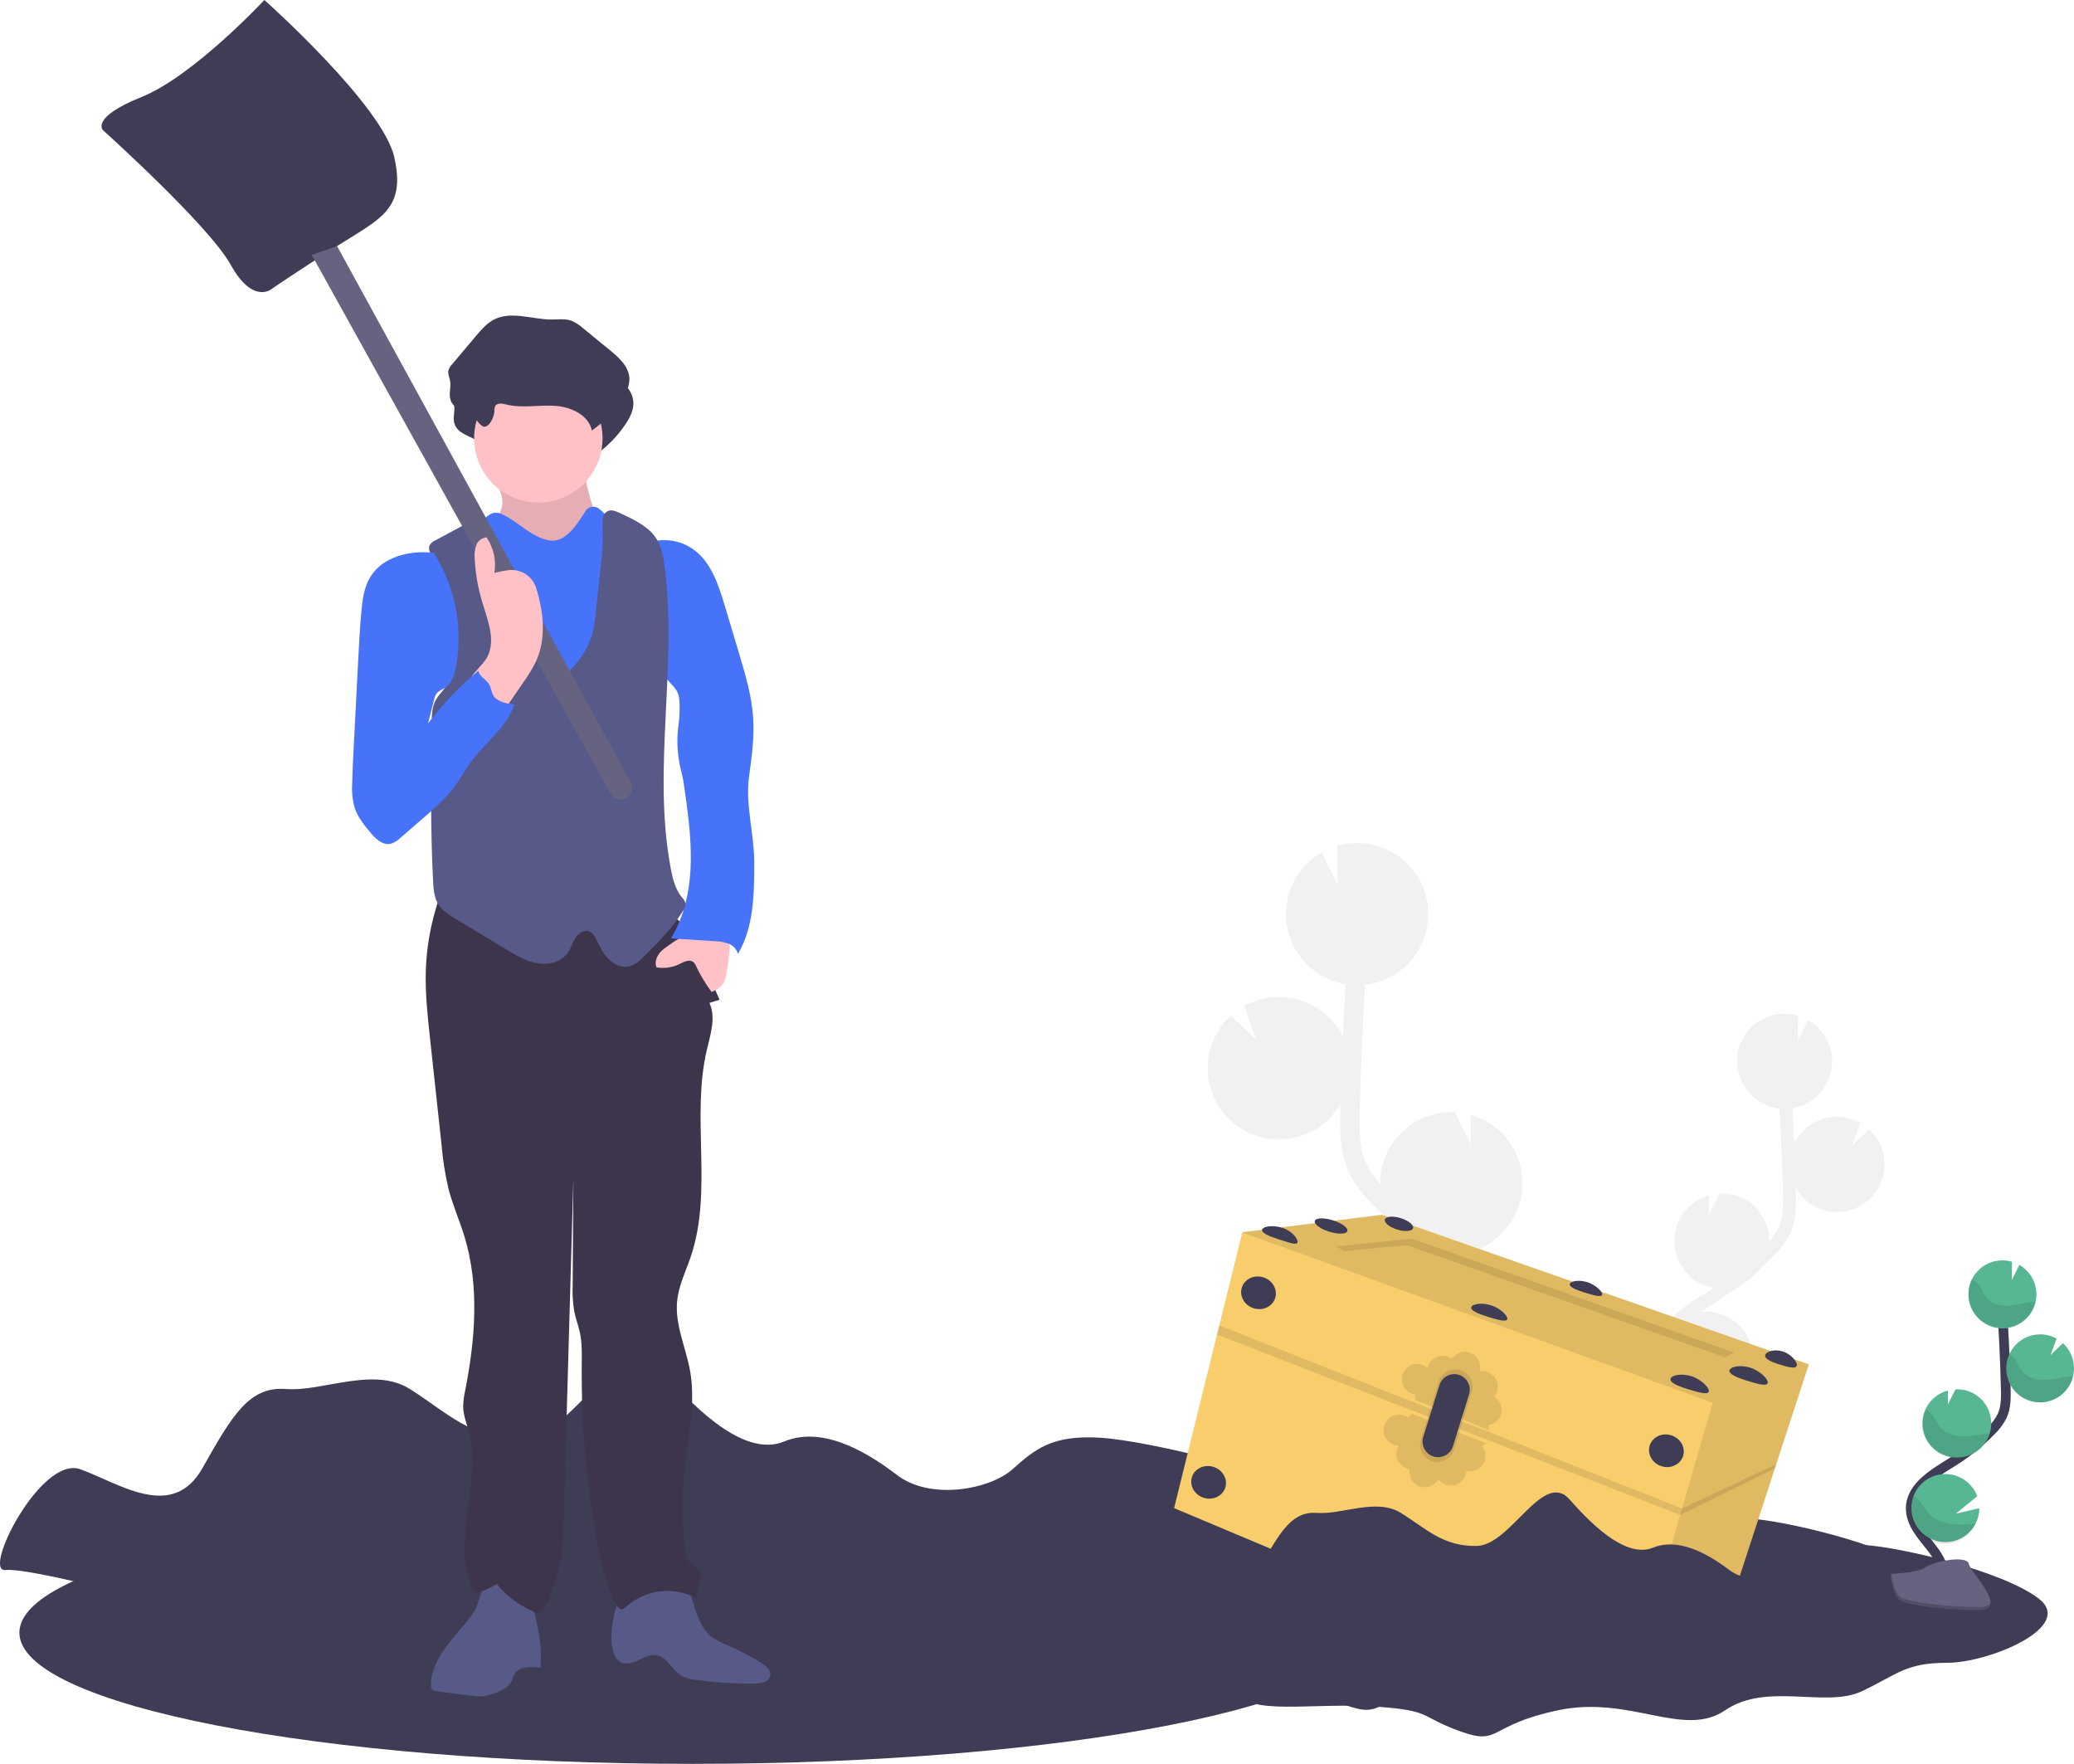
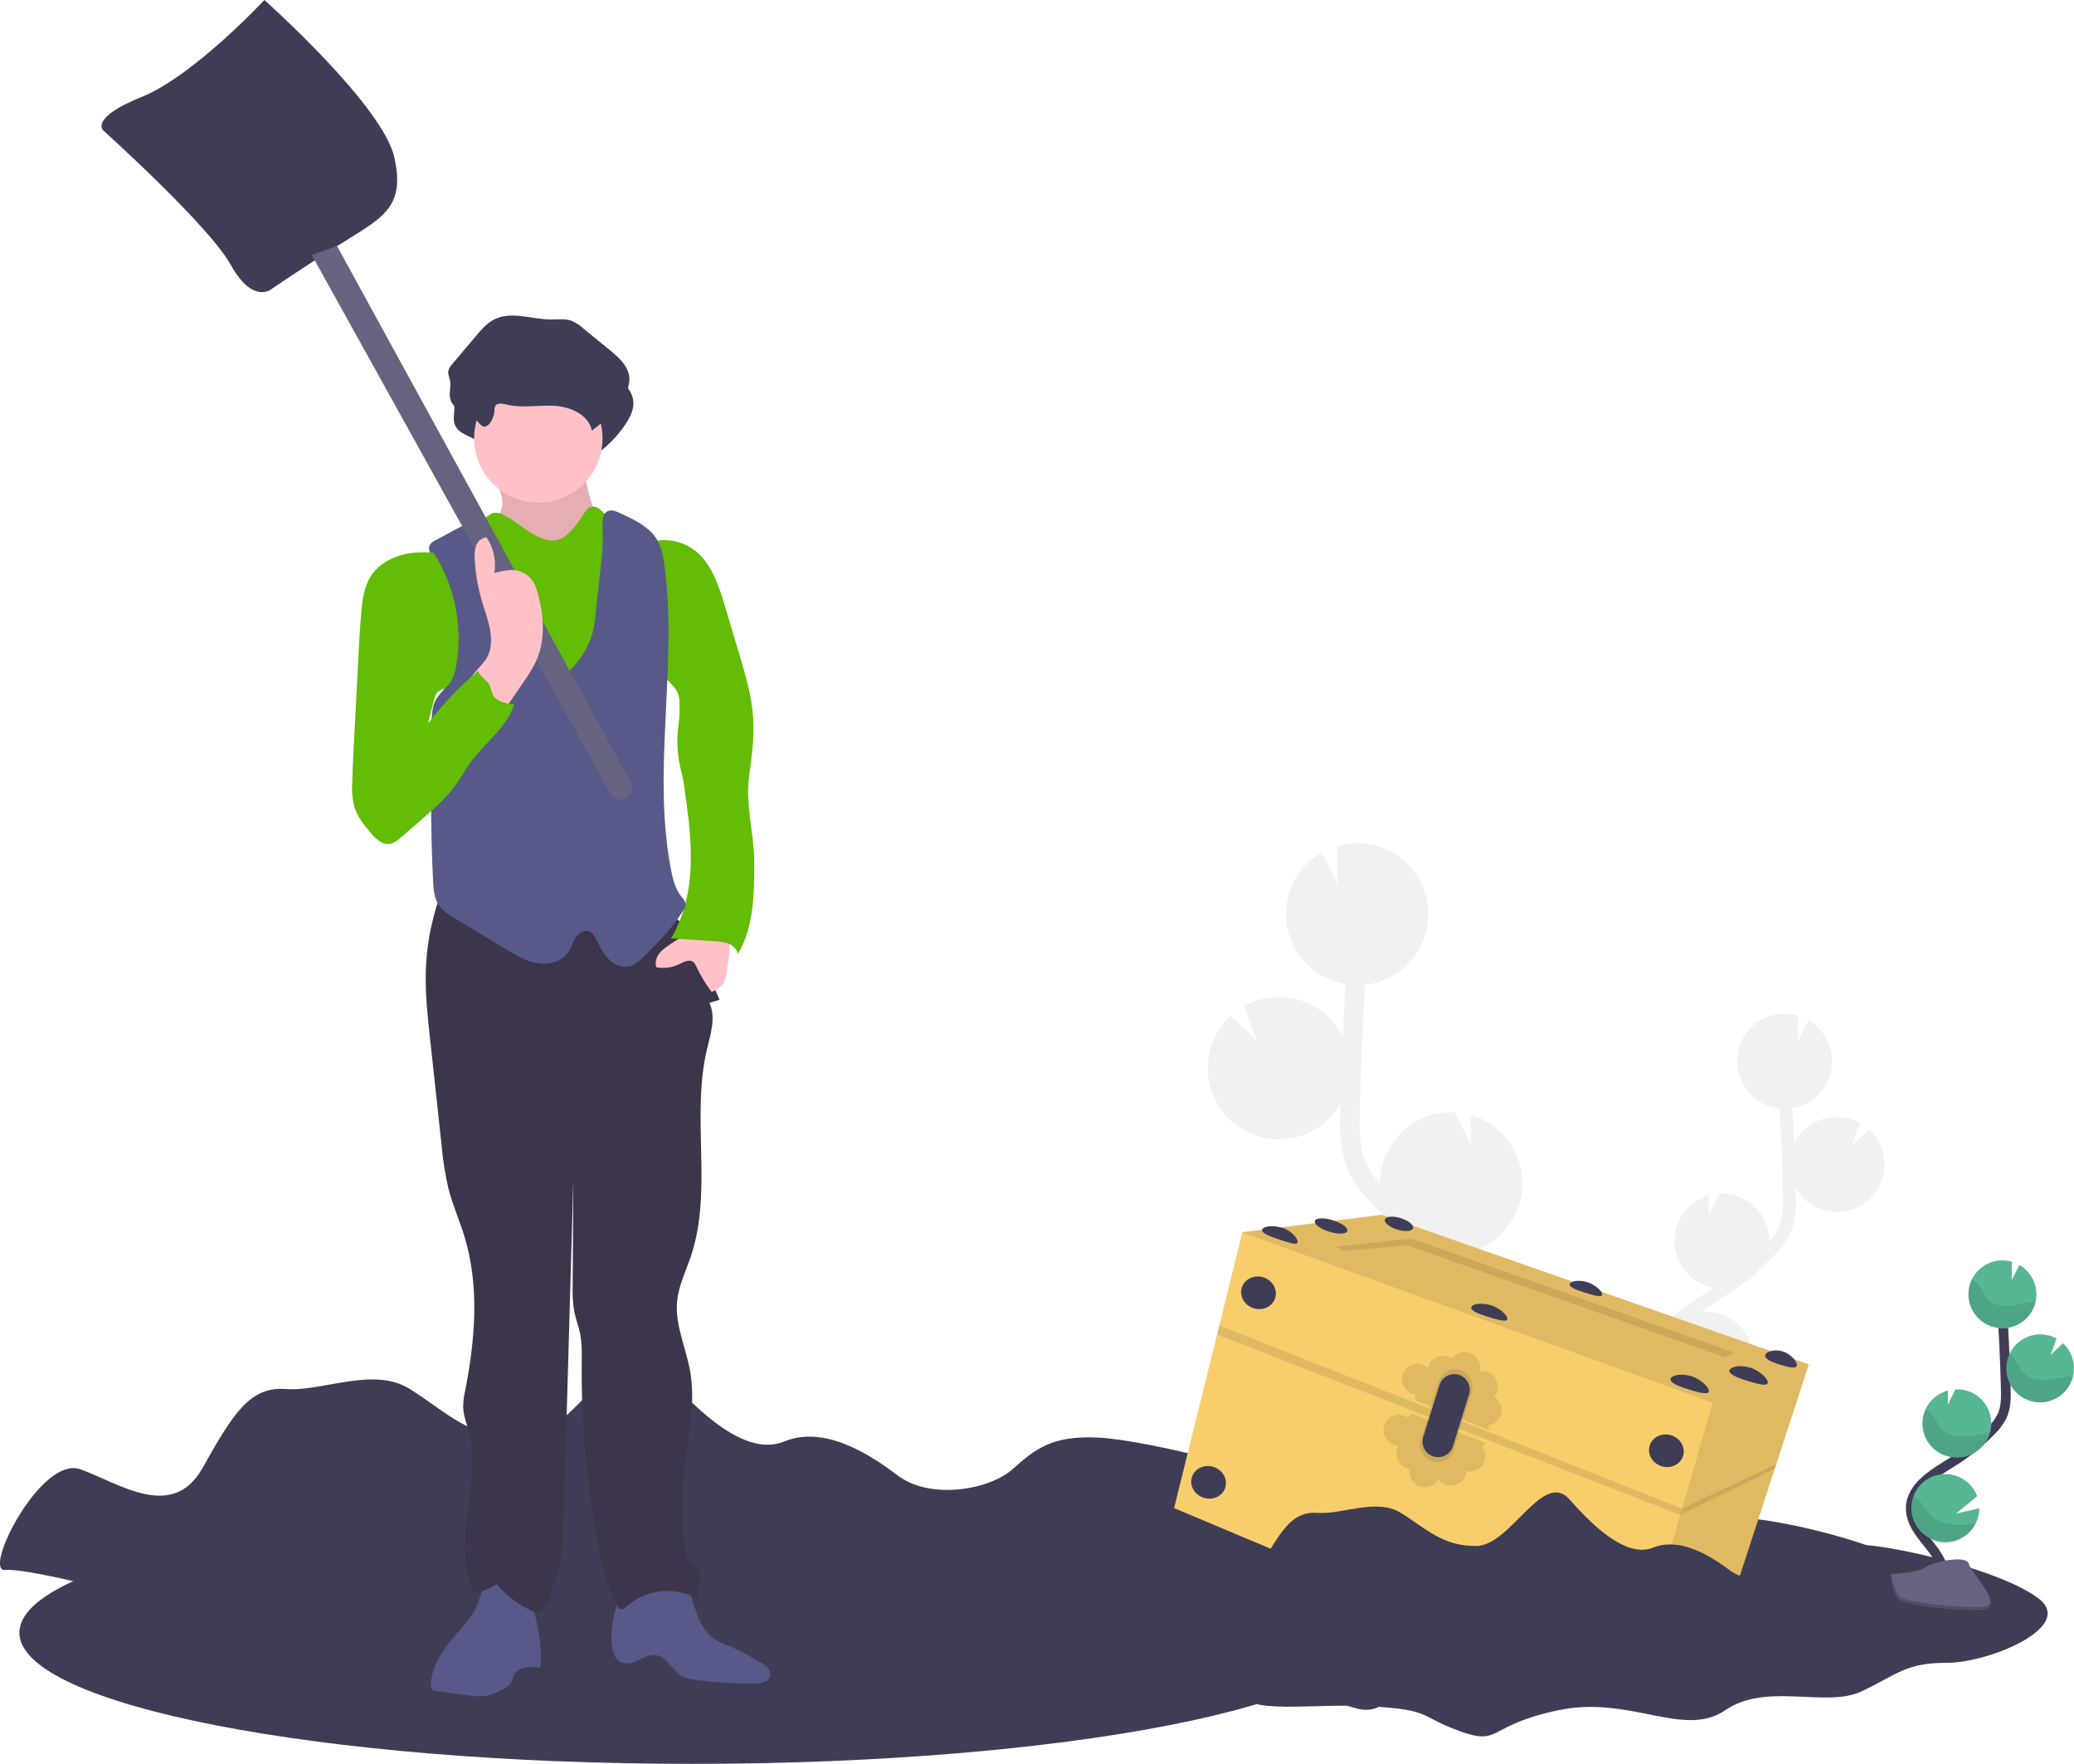
<svg xmlns="http://www.w3.org/2000/svg" data-name="Layer 1" width="853.78" height="726" viewBox="0 0 853.78 726">
  <ellipse cx="284.98" cy="672" rx="277" ry="54" fill="#3f3d56" />
  <path d="M236.36,746S185,732.19,175.31,733.21s14.68-47.36,30.91-41.46,37.87,21.42,50.24-.5,19.31-33.72,34.38-32.54,35.94-9.43,51,0,25.64,21.06,46.44,20.56S428.8,631.58,445,650.46s35.63,36.15,50.86,29.87,32.61,3.16,46.52,13.78,38.26,5.9,47.53-2.36,16.24-14.16,35.94-13,82.31,15.34,105.5,33-30.14,40.12-55.65,40.12-30.14,7.08-52.17,17.7-58-5.9-83.47,11.8-58-9.44-102,0-34.78,22.41-60.29,13-16.23-13-53.33-15.34-77.67,5.9-81.15-9.44-26.64-18.88-40.56-23.6S236.36,746,236.36,746Z" transform="translate(-173.11 -87)" fill="#3f3d56" />
  <path d="M876.08,618.72l2-1.28.59-.38a19.55,19.55,0,0,1-2-38.1l-.1,8.06,4.43-8.77h0a19.56,19.56,0,0,1,20.45,18.63c0,.38,0,.74,0,1.11a23.3,23.3,0,0,0,3.86-5.7c1.88-4.19,1.91-8.92,1.77-14.68-.3-11.4-.79-22.89-1.43-34.35a19.54,19.54,0,0,1-17.37-18.51,17.38,17.38,0,0,1,0-1.77c0-.15,0-.3,0-.44,0-.57.09-1.13.18-1.69a2.56,2.56,0,0,1,0-.27c.07-.47.17-.93.28-1.39,0-.17.09-.34.13-.51.14-.5.29-1,.47-1.48.06-.16.12-.31.19-.47.14-.36.29-.71.45-1.06.08-.18.16-.37.25-.55l.07-.14h0a19.57,19.57,0,0,1,23-9.92l-.13,10.49,4.38-8.66a19.53,19.53,0,0,1,9.76,16,19.17,19.17,0,0,1-.43,5.05h0c0,.14-.08.27-.11.41s-.13.52-.2.77-.19.65-.3,1-.16.48-.25.72-.29.68-.44,1c-.09.19-.17.39-.26.59-.25.5-.52,1-.81,1.48-.1.17-.22.33-.32.49-.21.32-.42.65-.65,1s-.29.38-.44.56-.43.54-.66.8-.33.36-.5.54-.48.5-.74.74l-.51.48-.89.74-.46.36c-.47.34-.94.66-1.44,1l-.28.16a14.09,14.09,0,0,1-1.27.69l-.56.25c-.35.16-.71.32-1.08.45l-.64.23c-.36.13-.72.24-1.09.34l-.66.17c-.4.1-.81.18-1.22.25h-.08q.4,7.26.72,14.51a19.54,19.54,0,0,1,27.14-8.49l-3.45,9.48,7.11-6.83a19.49,19.49,0,0,1,6.32,13.5,19.21,19.21,0,0,1-.5,5.39,19.55,19.55,0,0,1-36,5.33c0,.49,0,1,0,1.47.13,5.08.29,11.4-2.24,17a34.54,34.54,0,0,1-7.2,9.72c-1.78,1.81-3.62,3.56-5.5,5.26a19.66,19.66,0,0,1-7.07,5.87q-4.65,3.58-9.62,6.71L879,623.34c-1.86,1.16-3.77,2.34-5.64,3.57l1-.08a19.56,19.56,0,0,1,19.25,12.73l-12.22,10,13.45-3.12a19.59,19.59,0,0,1-28,17.62c.31.37.61.75.91,1.13l1.78,2.22c8,10.08,10.17,19.64,6.23,26.93l-4.79-2.59c3.83-7.1-1.93-16.18-5.71-21-.57-.73-1.16-1.46-1.75-2.19-5.08-6.31-10.84-13.47-10.7-22.25C852.91,633.07,865.76,625.11,876.08,618.72Z" transform="translate(-173.11 -87)" fill="#f1f1f1" />
  <path d="M779.43,605.39l-3.07-1.92c-.3-.18-.59-.37-.88-.56a29.29,29.29,0,0,0,3-57.06l.15,12.07L772,544.79h-.08a29.29,29.29,0,0,0-30.62,27.9c0,.56,0,1.11,0,1.66a35,35,0,0,1-5.79-8.55c-2.81-6.26-2.86-13.35-2.64-22,.44-17.08,1.18-34.29,2.14-51.44a29.27,29.27,0,0,0,26-27.71c0-.9,0-1.78,0-2.66l0-.66c-.06-.85-.14-1.69-.27-2.52,0-.14,0-.27-.07-.41-.12-.7-.27-1.39-.44-2.08-.06-.26-.12-.51-.19-.77-.21-.75-.43-1.48-.7-2.21-.08-.24-.18-.47-.28-.71-.21-.54-.43-1.06-.67-1.58-.13-.28-.25-.55-.38-.82a2,2,0,0,1-.1-.21h0a29.27,29.27,0,0,0-24.75-16,29.61,29.61,0,0,0-9.64,1.16l.19,15.71-6.55-13a29.11,29.11,0,0,0-14,31.56h0c0,.2.11.4.16.61.09.39.19.77.29,1.15s.3,1,.46,1.45.24.72.38,1.07c.19.52.42,1,.65,1.53.13.3.25.6.39.89.37.75.77,1.49,1.21,2.21.15.26.32.5.48.74.32.49.63,1,1,1.44.21.29.44.56.66.84s.65.81,1,1.2l.74.81q.54.57,1.11,1.11l.77.71c.43.38.88.75,1.34,1.1.23.18.45.37.69.55.69.51,1.4,1,2.14,1.44.14.09.29.16.43.24.62.36,1.25.71,1.89,1l.85.38c.53.24,1.06.47,1.61.67.32.13.64.24,1,.35.54.18,1.09.35,1.64.5l1,.26c.61.14,1.22.26,1.83.37l.12,0q-.62,10.86-1.08,21.72a29.27,29.27,0,0,0-40.65-12.7l5.18,14.18-10.65-10.22a29.13,29.13,0,0,0-9.46,20.22,28.75,28.75,0,0,0,.74,8.07,29.27,29.27,0,0,0,53.85,8c0,.74,0,1.48-.07,2.21-.19,7.61-.44,17.07,3.35,25.52,2.57,5.73,6.71,10.37,10.79,14.54q4,4.08,8.24,7.88a29.31,29.31,0,0,0,10.57,8.8q7,5.35,14.42,10l3.1,1.92c2.78,1.73,5.64,3.51,8.44,5.35-.49,0-1-.1-1.48-.12a29.28,29.28,0,0,0-28.83,19.06l18.29,14.89-20.13-4.66a29.32,29.32,0,0,0,42,26.38c-.46.56-.91,1.12-1.36,1.69-.9,1.12-1.8,2.23-2.67,3.33-11.91,15.09-15.22,29.4-9.33,40.32l7.18-3.87c-5.74-10.63,2.89-24.23,8.55-31.39.85-1.09,1.73-2.18,2.62-3.28,7.61-9.45,16.23-20.17,16-33.31C814.12,626.89,794.89,615,779.43,605.39Z" transform="translate(-173.11 -87)" fill="#f1f1f1" />
  <path d="M631.08,756.56s-34.61-9.16-41.13-8.49,9.89-31.34,20.82-27.44,25.52,14.18,33.85-.33,13-22.32,23.17-21.54,24.21-6.25,34.36,0,17.27,13.94,31.29,13.61,27.29-31.57,38.22-19.08,24,23.94,34.26,19.78,22,2.09,31.35,9.12,25.77,3.91,32-1.56,10.94-9.37,24.22-8.59,55.45,10.15,71.07,21.87-20.31,26.55-37.49,26.55-20.31,4.69-35.15,11.72-39.05-3.91-56.23,7.81-39.05-6.25-68.73,0-23.43,14.84-40.62,8.59-10.93-8.59-35.92-10.15-52.33,3.9-54.68-6.25-18-12.5-27.33-15.62S631.08,756.56,631.08,756.56Z" transform="translate(-173.11 -87)" fill="#3f3d56" />
  <polygon points="744.61 561.58 731.21 602.65 730.63 604.44 708.2 673.2 669.8 699.15 483.33 620.74 501 549.28 501.94 545.52 511.4 507.27 511.42 507.18 568.82 500 744.61 561.58" fill="#f8ce6d" />
  <polygon points="744.61 561.58 708.2 673.2 669.8 699.15 705.05 577.34 511.4 507.27 511.42 507.18 568.82 500 744.61 561.58" opacity="0.1" />
  <polygon points="553.24 514.93 550.15 513.05 581.13 509.8 713.85 556.72 710.11 558.68 579.18 512.51 553.24 514.93" opacity="0.1" />
  <polyline points="731.21 602.65 692.45 620.88 501.94 545.52 501 549.28 691.68 623.56 730.63 604.44" opacity="0.1" />
  <ellipse cx="691.21" cy="619.15" rx="6.67" ry="7.2" transform="translate(-278.2 1008.63) rotate(-72.75)" fill="#3f3d56" />
  <ellipse cx="859.13" cy="684.17" rx="6.67" ry="7.2" transform="translate(-222.18 1214.73) rotate(-72.75)" fill="#3f3d56" />
  <ellipse cx="832.58" cy="764.93" rx="6.67" ry="7.2" transform="translate(-317.97 1246.17) rotate(-72.75)" fill="#3f3d56" />
  <ellipse cx="670.66" cy="697.17" rx="6.67" ry="7.2" transform="translate(-367.16 1043.88) rotate(-72.75)" fill="#3f3d56" />
  <path d="M707.22,598.38c-.4,1.3-3.61,0-7.69-1.28s-7.26-2.68-6.86-4,4.24-2,8.32-.73S707.63,597.08,707.22,598.38Z" transform="translate(-173.11 -87)" fill="#3f3d56" />
  <ellipse cx="721.08" cy="591.65" rx="2.46" ry="7.02" transform="translate(-230.92 1017.81) rotate(-72.75)" fill="#3f3d56" />
  <path d="M793.58,630c-.4,1.3-4.41.1-8.3-1.11s-6.92-2.56-6.52-3.86,4.09-2,8-.83S794,628.68,793.58,630Z" transform="translate(-173.11 -87)" fill="#3f3d56" />
  <path d="M876.54,659.79c-.45,1.46-4.71.19-8.84-1.09s-7.34-2.75-6.89-4.21,4.4-2.35,8.53-1.07S877,658.33,876.54,659.79Z" transform="translate(-173.11 -87)" fill="#3f3d56" />
  <path d="M900.8,656.29c-.46,1.46-4.71.19-8.84-1.09s-7.35-2.75-6.89-4.21,4.4-2.35,8.53-1.07S901.25,654.83,900.8,656.29Z" transform="translate(-173.11 -87)" fill="#3f3d56" />
  <path d="M912.76,649.16c-.46,1.46-4,.42-7.38-.64s-6-2.34-5.59-3.8,3.82-2.54,7.23-1.48S913.21,647.7,912.76,649.16Z" transform="translate(-173.11 -87)" fill="#3f3d56" />
  <path d="M832.65,619.94c-.36,1.16-4,.09-7.46-1s-6.23-2.31-5.86-3.47,3.67-1.83,7.17-.75S833,618.77,832.65,619.94Z" transform="translate(-173.11 -87)" fill="#3f3d56" />
  <ellipse cx="749.03" cy="590.77" rx="2.46" ry="6.06" transform="translate(-210.42 1043.88) rotate(-72.75)" fill="#3f3d56" />
  <path d="M791,669.25a6.32,6.32,0,0,0-2.9-7.36,6.43,6.43,0,0,0,1.31-2.33,6.32,6.32,0,0,0-7.24-8.08,6.32,6.32,0,0,0-11.34-5.25,6.32,6.32,0,0,0-9.74,3.25c0,.14-.07.27-.1.4l-.22.11a6.32,6.32,0,1,0-6.11,10.73,5.65,5.65,0,0,0,1,.22l.08,2.32L786,675.63l-.2-2A6.34,6.34,0,0,0,791,669.25Z" transform="translate(-173.11 -87)" opacity="0.1" />
  <path d="M783.93,689.11a6.33,6.33,0,0,1-7.2,3.29,6.18,6.18,0,0,1-.67,2.58,6.32,6.32,0,0,1-8.49,2.81,6.43,6.43,0,0,1-2.33-2,6.32,6.32,0,0,1-11.8-4.09,6.42,6.42,0,0,1-2-.62,6.32,6.32,0,0,1-2.81-8.48l.2-.37-.08-.23a6.25,6.25,0,0,1-2.63-.67A6.32,6.32,0,0,1,751.86,670a6.59,6.59,0,0,1,.85.51l1.66-1.61,30.44,12.17-1.53,1.3A6.32,6.32,0,0,1,783.93,689.11Z" transform="translate(-173.11 -87)" opacity="0.1" />
  <path d="M765.35,655.64,758,679.46a7.16,7.16,0,0,0,4.33,8.83h0a7.15,7.15,0,0,0,9.32-4.58L779,659.88a7.14,7.14,0,0,0-5.08-9h0A7.14,7.14,0,0,0,765.35,655.64Z" transform="translate(-173.11 -87)" opacity="0.1" />
  <path d="M765.67,657.09,759,678.45a6.4,6.4,0,0,0,3.89,7.91h0a6.41,6.41,0,0,0,8.35-4.11l6.63-21.37a6.42,6.42,0,0,0-4.56-8.12h0A6.42,6.42,0,0,0,765.67,657.09Z" transform="translate(-173.11 -87)" fill="#3f3d56" />
  <path d="M678.72,767.49s-34.61-9.16-41.13-8.48,9.89-31.35,20.82-27.44,25.52,14.17,33.85-.34,13-22.31,23.17-21.53,24.21-6.25,34.36,0,17.27,13.93,31.29,13.6,27.29-31.57,38.23-19.07,24,23.93,34.26,19.78,22,2.09,31.34,9.12,25.78,3.9,32-1.56,10.93-9.38,24.21-8.6,55.45,10.16,71.07,21.87-20.3,26.56-37.49,26.56-20.3,4.68-35.14,11.71-39.06-3.9-56.24,7.81-39.05-6.24-68.73,0-23.43,14.84-40.61,8.6-10.94-8.6-35.93-10.16-52.33,3.91-54.67-6.25-17.95-12.49-27.33-15.62S678.72,767.49,678.72,767.49Z" transform="translate(-173.11 -87)" fill="#3f3d56" />
  <path d="M972.49,741.17c3-5.51-.4-12.27-4.28-17.18s-8.62-10-8.52-16.29c.15-9,9.7-14.31,17.33-19.09a84,84,0,0,0,15.56-12.51,22.61,22.61,0,0,0,4.78-6.4c1.58-3.52,1.54-7.52,1.44-11.37q-.49-19.26-1.91-38.49" transform="translate(-173.11 -87)" fill="none" stroke="#3f3d56" stroke-miterlimit="10" stroke-width="4" />
  <path d="M1011.4,619.14a14,14,0,0,0-7-11.5l-3.14,6.22.1-7.53a14.19,14.19,0,0,0-4.63-.56,14,14,0,1,0,14.68,13.37Z" transform="translate(-173.11 -87)" fill="#57b793" />
  <path d="M986.37,714.13a14,14,0,1,1,.68-11.3L978.28,710l9.65-2.23A14,14,0,0,1,986.37,714.13Z" transform="translate(-173.11 -87)" fill="#57b793" />
  <path d="M979.44,686.88A14,14,0,0,1,975,659.35l-.07,5.78,3.17-6.29h0A14,14,0,0,1,992.8,672.2a13.84,13.84,0,0,1-.6,4.79A14,14,0,0,1,979.44,686.88Z" transform="translate(-173.11 -87)" fill="#57b793" />
  <path d="M1013.51,664.21a14,14,0,1,1,6.21-26.27l-2.48,6.8,5.1-4.9a14,14,0,0,1,4.53,9.69,13.79,13.79,0,0,1-.35,3.87A14,14,0,0,1,1013.51,664.21Z" transform="translate(-173.11 -87)" fill="#57b793" />
  <path d="M1009.51,622.88c-3.24.35-6.39,1.36-9.64,1.56s-6.82-.57-8.87-3.1c-1.11-1.36-1.67-3.08-2.6-4.57a10,10,0,0,0-3.54-3.33,14,14,0,1,0,26.24,9.32Q1010.31,622.79,1009.51,622.88Z" transform="translate(-173.11 -87)" opacity="0.1" />
  <path d="M1013.51,664.21a14.05,14.05,0,0,1-13.35-20A10.37,10.37,0,0,1,1003,647c1,1.51,1.61,3.26,2.79,4.64,2.18,2.57,5.91,3.41,9.3,3.26s6.66-1.12,10-1.43c.47,0,1-.07,1.42-.08A14,14,0,0,1,1013.51,664.21Z" transform="translate(-173.11 -87)" opacity="0.1" />
  <path d="M979.44,686.88A14,14,0,0,1,966,667.12a11.32,11.32,0,0,1,3,2.85c1.09,1.54,1.77,3.32,3,4.74,2.37,2.63,6.35,3.56,9.94,3.48s6.82-.93,10.27-1.2A14,14,0,0,1,979.44,686.88Z" transform="translate(-173.11 -87)" opacity="0.1" />
  <path d="M986.37,714.13a14,14,0,0,1-25.58-11.45,14,14,0,0,1,3.07,2.75c1.34,1.62,2.22,3.47,3.76,5,2.87,2.82,7.5,4,11.63,4.09A60,60,0,0,0,986.37,714.13Z" transform="translate(-173.11 -87)" opacity="0.1" />
  <path d="M951.32,734.82s11.08-.34,14.42-2.72,17-5.21,17.87-1.4,16.64,19,4.14,19.06-29.06-1.94-32.39-4S951.32,734.82,951.32,734.82Z" transform="translate(-173.11 -87)" fill="#656380" />
  <path d="M988,748.44c-12.51.1-29.06-2-32.39-4-2.54-1.55-3.55-7.09-3.89-9.65h-.37s.7,8.94,4,11,19.88,4.07,32.39,4c3.61,0,4.85-1.31,4.79-3.21C992,747.7,990.66,748.41,988,748.44Z" transform="translate(-173.11 -87)" opacity="0.2" />
  <path d="M378.31,266.18a4.51,4.51,0,0,1,.31-2.14c.81-1.44,2.93-1.05,4.53-.64,6.44,1.62,13.22.15,19.84.53s14.09,3.69,15.42,10.19a48.25,48.25,0,0,0,12.23-12.57c1.84-2.75,3.44-5.9,3.19-9.2-.36-4.76-4.35-8.32-8.05-11.34l-11-9a16.51,16.51,0,0,0-4.94-3.14c-2.54-.87-5.32-.46-8-.46-8,0-16.57-3.64-23.71,0-3,1.53-5.22,4.15-7.38,6.71l-9.84,11.65a6.13,6.13,0,0,0-1.57,2.67c-.28,1.42.45,2.82.7,4.25.47,2.6-.66,5.37.21,7.87,1.43,4.15,6.46,4.74,9.54,7.11,1.15.89,2.95,3.89,4.31,3.86C376.54,272.5,378.24,268.09,378.31,266.18Z" transform="translate(-173.11 -87)" fill="#3f3d56" />
  <path d="M379.93,294c-.11,3.24-2,6.12-3.82,8.81-2.43,3.58-5,7.3-8.84,9.3a84.94,84.94,0,0,0,62.78,6.62c3.37-1,7.35-3.08,7.15-6.59-4-1.09-8.14-2.22-11.54-4.63-4.06-2.88-6.74-7.36-8.47-12s-2.61-9.6-3.82-14.43a2.72,2.72,0,0,0-.62-1.34,2.76,2.76,0,0,0-1.9-.5L397.53,279c-5.47,0-11.41-.13-16.49,2.19C374.72,284.09,380.11,288.62,379.93,294Z" transform="translate(-173.11 -87)" fill="#ffc0c6" />
  <path d="M379.93,294c-.11,3.24-2,6.12-3.82,8.81-2.43,3.58-5,7.3-8.84,9.3a84.94,84.94,0,0,0,62.78,6.62c3.37-1,7.35-3.08,7.15-6.59-4-1.09-8.14-2.22-11.54-4.63-4.06-2.88-6.74-7.36-8.47-12s-2.61-9.6-3.82-14.43a2.72,2.72,0,0,0-.62-1.34,2.76,2.76,0,0,0-1.9-.5L397.53,279c-5.47,0-11.41-.13-16.49,2.19C374.72,284.09,380.11,288.62,379.93,294Z" transform="translate(-173.11 -87)" opacity="0.1" />
  <path d="M368.34,750.24c-3.28,5-7.57,9.23-11.17,14s-6.61,10.33-6.65,16.3a2.58,2.58,0,0,0,.69,2.1,2.7,2.7,0,0,0,1.37.43l13.9,1.78a23.29,23.29,0,0,0,6.4.22,22.7,22.7,0,0,0,6.56-2.39,9.05,9.05,0,0,0,3.94-3c.67-1.1.85-2.45,1.49-3.57,1.93-3.39,6.79-3.24,10.65-2.65,1.11-10.31-1.74-20.59-4.57-30.57a4,4,0,0,0-.77-1.68,4,4,0,0,0-1.81-1c-3.33-1.09-11.38-5.36-14.18-3.36C372.14,738.33,370,747.59,368.34,750.24Z" transform="translate(-173.11 -87)" fill="#575a88" />
  <path d="M435.36,770.57c2.67-1.25,5.52-2.86,8.4-2.2,4.06.91,5.87,5.71,9.32,8,2.12,1.43,4.74,1.85,7.27,2.18a169.42,169.42,0,0,0,23.5,1.39c2.51,0,5.67-.6,6.28-3s-1.7-4.31-3.75-5.56a110,110,0,0,0-13.88-7.21,27.83,27.83,0,0,1-6.62-3.52c-3.43-2.77-5.1-7.11-6.63-11.24-1.23-3.32-2.36-10.49-4.88-13-2.76-2.71-6.47-.91-9.93-.15-5.38,1.18-11.68,2-15.14,6.83C424.24,750.16,420.35,777.52,435.36,770.57Z" transform="translate(-173.11 -87)" fill="#575a88" />
  <path d="M355.85,451.46A101.94,101.94,0,0,0,348.39,487c-.24,9.11.74,18.19,1.73,27.25q2.37,22,4.76,44a124.13,124.13,0,0,0,2.87,18.11c1.73,6.65,4.54,13,6.55,19.54,6.22,20.38,4.45,42.36.34,63.27a31.61,31.61,0,0,0-.86,7c.12,3.53,1.48,6.89,2.36,10.31,5.38,20.85-7,44,1.08,64a3.17,3.17,0,0,0,1.27,1.75,3.22,3.22,0,0,0,2.52-.11A34.09,34.09,0,0,0,377.6,739a40.21,40.21,0,0,0,16.34,11.83c4.74-1.17,5.63-6.93,7.18-11.56A79,79,0,0,0,404,729.2a80.15,80.15,0,0,0,1.05-12.68l4.1-144.35-.3,44.05a52,52,0,0,0,.67,10.66c.6,2.93,1.7,5.74,2.33,8.67.89,4.19.78,8.53.74,12.82a376.79,376.79,0,0,0,6.95,75.82c1.6,8.18,3.52,16.44,7.61,23.69a2.61,2.61,0,0,0,1.49,1.46c.87.19,1.67-.5,2.33-1.11a25.49,25.49,0,0,1,29.27-3.18c-.88-4.24,3.16-9.17.27-12.39-.83-.93-2.07-1.38-3-2.19-1.84-1.57-2.28-4.21-2.54-6.62a153.34,153.34,0,0,1,0-32.27c1.41-13.41,4.58-26.93,2.24-40.2-1.7-9.63-6.28-19-5.37-28.69.6-6.5,3.62-12.49,5.7-18.68,9.08-27.06,0-57.22,6.57-85,1.51-6.38,3.79-13.28,1.05-19.23l4.17-1.27-8.66-19.77c-1.84-4.21-3.76-8.54-7-11.78-5.44-5.41-13.57-6.86-21.16-8l-61.74-9.63C365.3,448.44,357.92,446.38,355.85,451.46Z" transform="translate(-173.11 -87)" fill="#3c354c" />
  <circle cx="221.61" cy="180.43" r="26.43" fill="#ffc0c6" />
-   <path d="M380.31,298.9a6.14,6.14,0,0,0-4.26-.75,7.28,7.28,0,0,0-2,1.09L361.55,308a19.33,19.33,0,0,0-4.73,4.14c-2.14,2.91-2.48,6.78-2.2,10.38.62,8.12,3.9,15.78,5.68,23.72s1.78,17-3.34,23.36a12.38,12.38,0,0,0-2.18,3.09,9,9,0,0,0-.41,3,81.82,81.82,0,0,0,.24,11.4c.56,4.89,2,9.64,2.78,14.49,1.37,8.26,1,16.73,2.06,25a4,4,0,0,0,4,4.34,117.77,117.77,0,0,0,18.67,1.23c7.23,0,14.45-.4,21.67-.78l32.86-1.73a3.24,3.24,0,0,0,3.65-3.35c2.88-13.82,5.78-27.89,4.42-41.93-.88-9.07-3.52-17.86-6-26.62-2-7.1-3.92-14.55-2.42-21.78,1-4.77,3.43-9.18,4.06-14a16.51,16.51,0,0,0-4.52-13.9c-3.68-3.53-9.05-4.87-12.72-8.41a28.93,28.93,0,0,0-3.28-3.18,4.1,4.1,0,0,0-4.31-.5,5.55,5.55,0,0,0-1.64,1.83c-3.2,4.86-8,12.87-14.75,11.61C391.84,308.1,386.74,302,380.31,298.9Z" transform="translate(-173.11 -87)" fill="#4673fa" />
+   <path d="M380.31,298.9a6.14,6.14,0,0,0-4.26-.75,7.28,7.28,0,0,0-2,1.09L361.55,308a19.33,19.33,0,0,0-4.73,4.14c-2.14,2.91-2.48,6.78-2.2,10.38.62,8.12,3.9,15.78,5.68,23.72s1.78,17-3.34,23.36a12.38,12.38,0,0,0-2.18,3.09,9,9,0,0,0-.41,3,81.82,81.82,0,0,0,.24,11.4c.56,4.89,2,9.64,2.78,14.49,1.37,8.26,1,16.73,2.06,25a4,4,0,0,0,4,4.34,117.77,117.77,0,0,0,18.67,1.23c7.23,0,14.45-.4,21.67-.78l32.86-1.73a3.24,3.24,0,0,0,3.65-3.35c2.88-13.82,5.78-27.89,4.42-41.93-.88-9.07-3.52-17.86-6-26.62-2-7.1-3.92-14.55-2.42-21.78,1-4.77,3.43-9.18,4.06-14a16.51,16.51,0,0,0-4.52-13.9c-3.68-3.53-9.05-4.87-12.72-8.41a28.93,28.93,0,0,0-3.28-3.18,4.1,4.1,0,0,0-4.31-.5,5.55,5.55,0,0,0-1.64,1.83c-3.2,4.86-8,12.87-14.75,11.61C391.84,308.1,386.74,302,380.31,298.9Z" transform="translate(-173.11 -87)" fill="#63bc06" />
  <path d="M446.35,477.58c-2.34,1.75-4.08,4.86-3,7.57a15.27,15.27,0,0,0,9.36-1.3c1.87-.91,4.2-2.19,5.82-.87a4.93,4.93,0,0,1,1.19,1.8,60.82,60.82,0,0,0,6.34,10.53c1.78-.84,3.65-1.76,4.72-3.41a9.87,9.87,0,0,0,1.23-3.65,97,97,0,0,0,1.39-9.73c.21-2.37.25-5-1.37-6.76C465.08,464.26,452.12,473.27,446.35,477.58Z" transform="translate(-173.11 -87)" fill="#ffc0c6" />
  <path d="M376.66,256.26a4.48,4.48,0,0,1,.31-2.13c.81-1.44,2.93-1,4.53-.65,6.44,1.63,13.22.16,19.84.54s14.09,3.69,15.42,10.19A48.41,48.41,0,0,0,429,251.64c1.84-2.75,3.44-5.9,3.19-9.2-.36-4.76-4.35-8.32-8.05-11.34l-11-9a16.48,16.48,0,0,0-4.94-3.13c-2.54-.87-5.32-.46-8-.46-8,0-16.57-3.64-23.71,0-3,1.54-5.22,4.16-7.39,6.72l-9.83,11.65a6.21,6.21,0,0,0-1.58,2.66c-.28,1.42.45,2.83.71,4.25.46,2.6-.66,5.38.2,7.88,1.43,4.15,6.47,4.73,9.55,7.11,1.15.89,2.94,3.89,4.31,3.85C374.89,262.59,376.59,258.18,376.66,256.26Z" transform="translate(-173.11 -87)" fill="#3f3d56" />
-   <path d="M441.93,309.87a20.5,20.5,0,0,1,16.24,3c7.56,5.18,10.67,14.64,13.3,23.42l5.89,19.69c2.58,8.63,5.18,17.34,5.78,26.33.55,8.17-.57,16.35-1.69,24.46-1.55,11.23,2.1,23.54,2.15,34.87,0,13-.08,26.79-6.7,38a6.34,6.34,0,0,0-4-4.27,18.65,18.65,0,0,0-5.95-1l-17.6-1.13a54.27,54.27,0,0,0,3.86-7.93c6.75-17.34,4.16-36.72,1.47-55.12a38,38,0,0,0-1-5.2,49.58,49.58,0,0,1-1.19-20.15,47,47,0,0,0,.31-9.18,10.26,10.26,0,0,0-.81-3.76,11.82,11.82,0,0,0-1.94-2.68l-3.56-4c-.29-12.1-2.19-24.29-4.07-36.25A81.41,81.41,0,0,1,441.93,309.87Z" transform="translate(-173.11 -87)" fill="#4673fa" />
+   <path d="M441.93,309.87a20.5,20.5,0,0,1,16.24,3c7.56,5.18,10.67,14.64,13.3,23.42l5.89,19.69c2.58,8.63,5.18,17.34,5.78,26.33.55,8.17-.57,16.35-1.69,24.46-1.55,11.23,2.1,23.54,2.15,34.87,0,13-.08,26.79-6.7,38a6.34,6.34,0,0,0-4-4.27,18.65,18.65,0,0,0-5.95-1l-17.6-1.13a54.27,54.27,0,0,0,3.86-7.93c6.75-17.34,4.16-36.72,1.47-55.12a38,38,0,0,0-1-5.2,49.58,49.58,0,0,1-1.19-20.15,47,47,0,0,0,.31-9.18,10.26,10.26,0,0,0-.81-3.76,11.82,11.82,0,0,0-1.94-2.68l-3.56-4c-.29-12.1-2.19-24.29-4.07-36.25A81.41,81.41,0,0,1,441.93,309.87Z" transform="translate(-173.11 -87)" fill="#63bc06" />
  <path d="M407.35,363.3a84.94,84.94,0,0,1-31.84-53.93c-.58-3.79-2.09-8.74-5.92-8.61a7.55,7.55,0,0,0-3.26,1.14l-13.88,7.44a5.23,5.23,0,0,0-2.42,2c-.91,1.78.38,3.83,1.49,5.49,7.47,11.3,8,25.65,8.3,39.19.09,4,.12,8.21-1.81,11.71-1.57,2.83-4.3,4.91-5.74,7.82-1.35,2.73-1.41,5.89-1.45,8.94-.28,21.76-.56,43.55.58,65.29.17,3.28.43,6.72,2.18,9.5,1.63,2.57,4.32,4.23,6.92,5.8l21.05,12.72c4,2.43,8.16,4.9,12.79,5.68s9.92-.54,12.58-4.41c1.29-1.88,1.86-4.17,3.1-6.08s3.61-3.46,5.72-2.61c1.5.6,2.32,2.17,3,3.62,1.34,2.77,2.74,5.61,4.93,7.78s5.36,3.63,8.37,3c2.6-.57,4.63-2.54,6.5-4.42,5.78-5.79,11.62-11.66,15.87-18.67a4.5,4.5,0,0,0,.9-2.83,5.7,5.7,0,0,0-1.55-2.6c-2.66-3.26-3.71-7.53-4.5-11.67-7.91-41.6,3.26-84.84-2.89-126.74-.7-4.8-2.24-9.21-5.84-12.46s-8.08-5.32-12.49-7.34c-1.45-.66-3.11-1.34-4.59-.74-2.45,1-2.46,4.37-2.28,7a91.71,91.71,0,0,1-.8,16.13l-2.15,19.79a38.24,38.24,0,0,1-1.68,8.9A35.84,35.84,0,0,1,407.35,363.3Z" transform="translate(-173.11 -87)" fill="#575a88" />
  <path d="M284.74,206.07s-7.63,6.2-16.64-10.06-52.52-55.34-52.52-55.34-5.63-5.15,15.76-13.73S281.94,87,281.94,87s48.74,43.33,53.51,64.79-5.67,25.1-23.59,36.5S284.74,206.07,284.74,206.07Z" transform="translate(-173.11 -87)" fill="#3f3d56" />
  <path d="M424.43,413.59l-123-221.67,10.44-3.63L432.79,409a4.79,4.79,0,0,1-2,6.54h0A4.77,4.77,0,0,1,424.43,413.59Z" transform="translate(-173.11 -87)" fill="#656380" />
  <path d="M373.92,357c3.22-6.89-.08-14.84-2.28-22.12a74.74,74.74,0,0,1-3.11-17.8,13,13,0,0,1,.62-5.63,5,5,0,0,1,4.28-3.27,20.53,20.53,0,0,1,3.21,14.62,49.22,49.22,0,0,1,5.66-1.11A10.59,10.59,0,0,1,393.81,329c3.17,10.16,4.25,21-.17,30.5a58,58,0,0,1-4.89,8.05l-9.64,14.08c-.66,1-1.47,2-2.63,2.17s-2.37-.88-3.22-1.85c-2.93-3.31-8.13-8.13-7.56-12.69S372,361.05,373.92,357Z" transform="translate(-173.11 -87)" fill="#ffc0c6" />
-   <path d="M351.64,314.53c-9.79-1.11-21,1.54-26.12,10-2.57,4.27-3.21,9.39-3.66,14.35-.63,6.95-1,13.92-1.35,20.88l-1.89,36.64c-.23,4.38-.45,8.77-.53,13.15a29.63,29.63,0,0,0,1.09,10.16c1.21,3.55,3.61,6.55,6,9.47s5.38,5.93,8.89,5.08a9.66,9.66,0,0,0,3.81-2.35l8-6.92c5.44-4.67,10.94-9.41,15.08-15.27,2-2.82,3.64-5.87,5.66-8.67,5.94-8.24,15.08-14.49,18.21-24.15-3-.16-7.36-1.15-8.74-3.81-.73-1.41-.83-3.09-1.64-4.44-1.23-2.06-4-3.18-4.41-5.54-7.86,6.33-14.44,13.68-20.72,21.57l2.55-9.91A6.3,6.3,0,0,1,353,372.2a11.33,11.33,0,0,1,3-1.89c3.11-1.88,4.29-5.77,4.92-9.35A65.43,65.43,0,0,0,351.64,314.53Z" transform="translate(-173.11 -87)" fill="#4673fa" />
+   <path d="M351.64,314.53c-9.79-1.11-21,1.54-26.12,10-2.57,4.27-3.21,9.39-3.66,14.35-.63,6.95-1,13.92-1.35,20.88l-1.89,36.64c-.23,4.38-.45,8.77-.53,13.15a29.63,29.63,0,0,0,1.09,10.16c1.21,3.55,3.61,6.55,6,9.47s5.38,5.93,8.89,5.08a9.66,9.66,0,0,0,3.81-2.35l8-6.92c5.44-4.67,10.94-9.41,15.08-15.27,2-2.82,3.64-5.87,5.66-8.67,5.94-8.24,15.08-14.49,18.21-24.15-3-.16-7.36-1.15-8.74-3.81-.73-1.41-.83-3.09-1.64-4.44-1.23-2.06-4-3.18-4.41-5.54-7.86,6.33-14.44,13.68-20.72,21.57l2.55-9.91A6.3,6.3,0,0,1,353,372.2a11.33,11.33,0,0,1,3-1.89c3.11-1.88,4.29-5.77,4.92-9.35A65.43,65.43,0,0,0,351.64,314.53Z" transform="translate(-173.11 -87)" fill="#63bc06" />
</svg>
